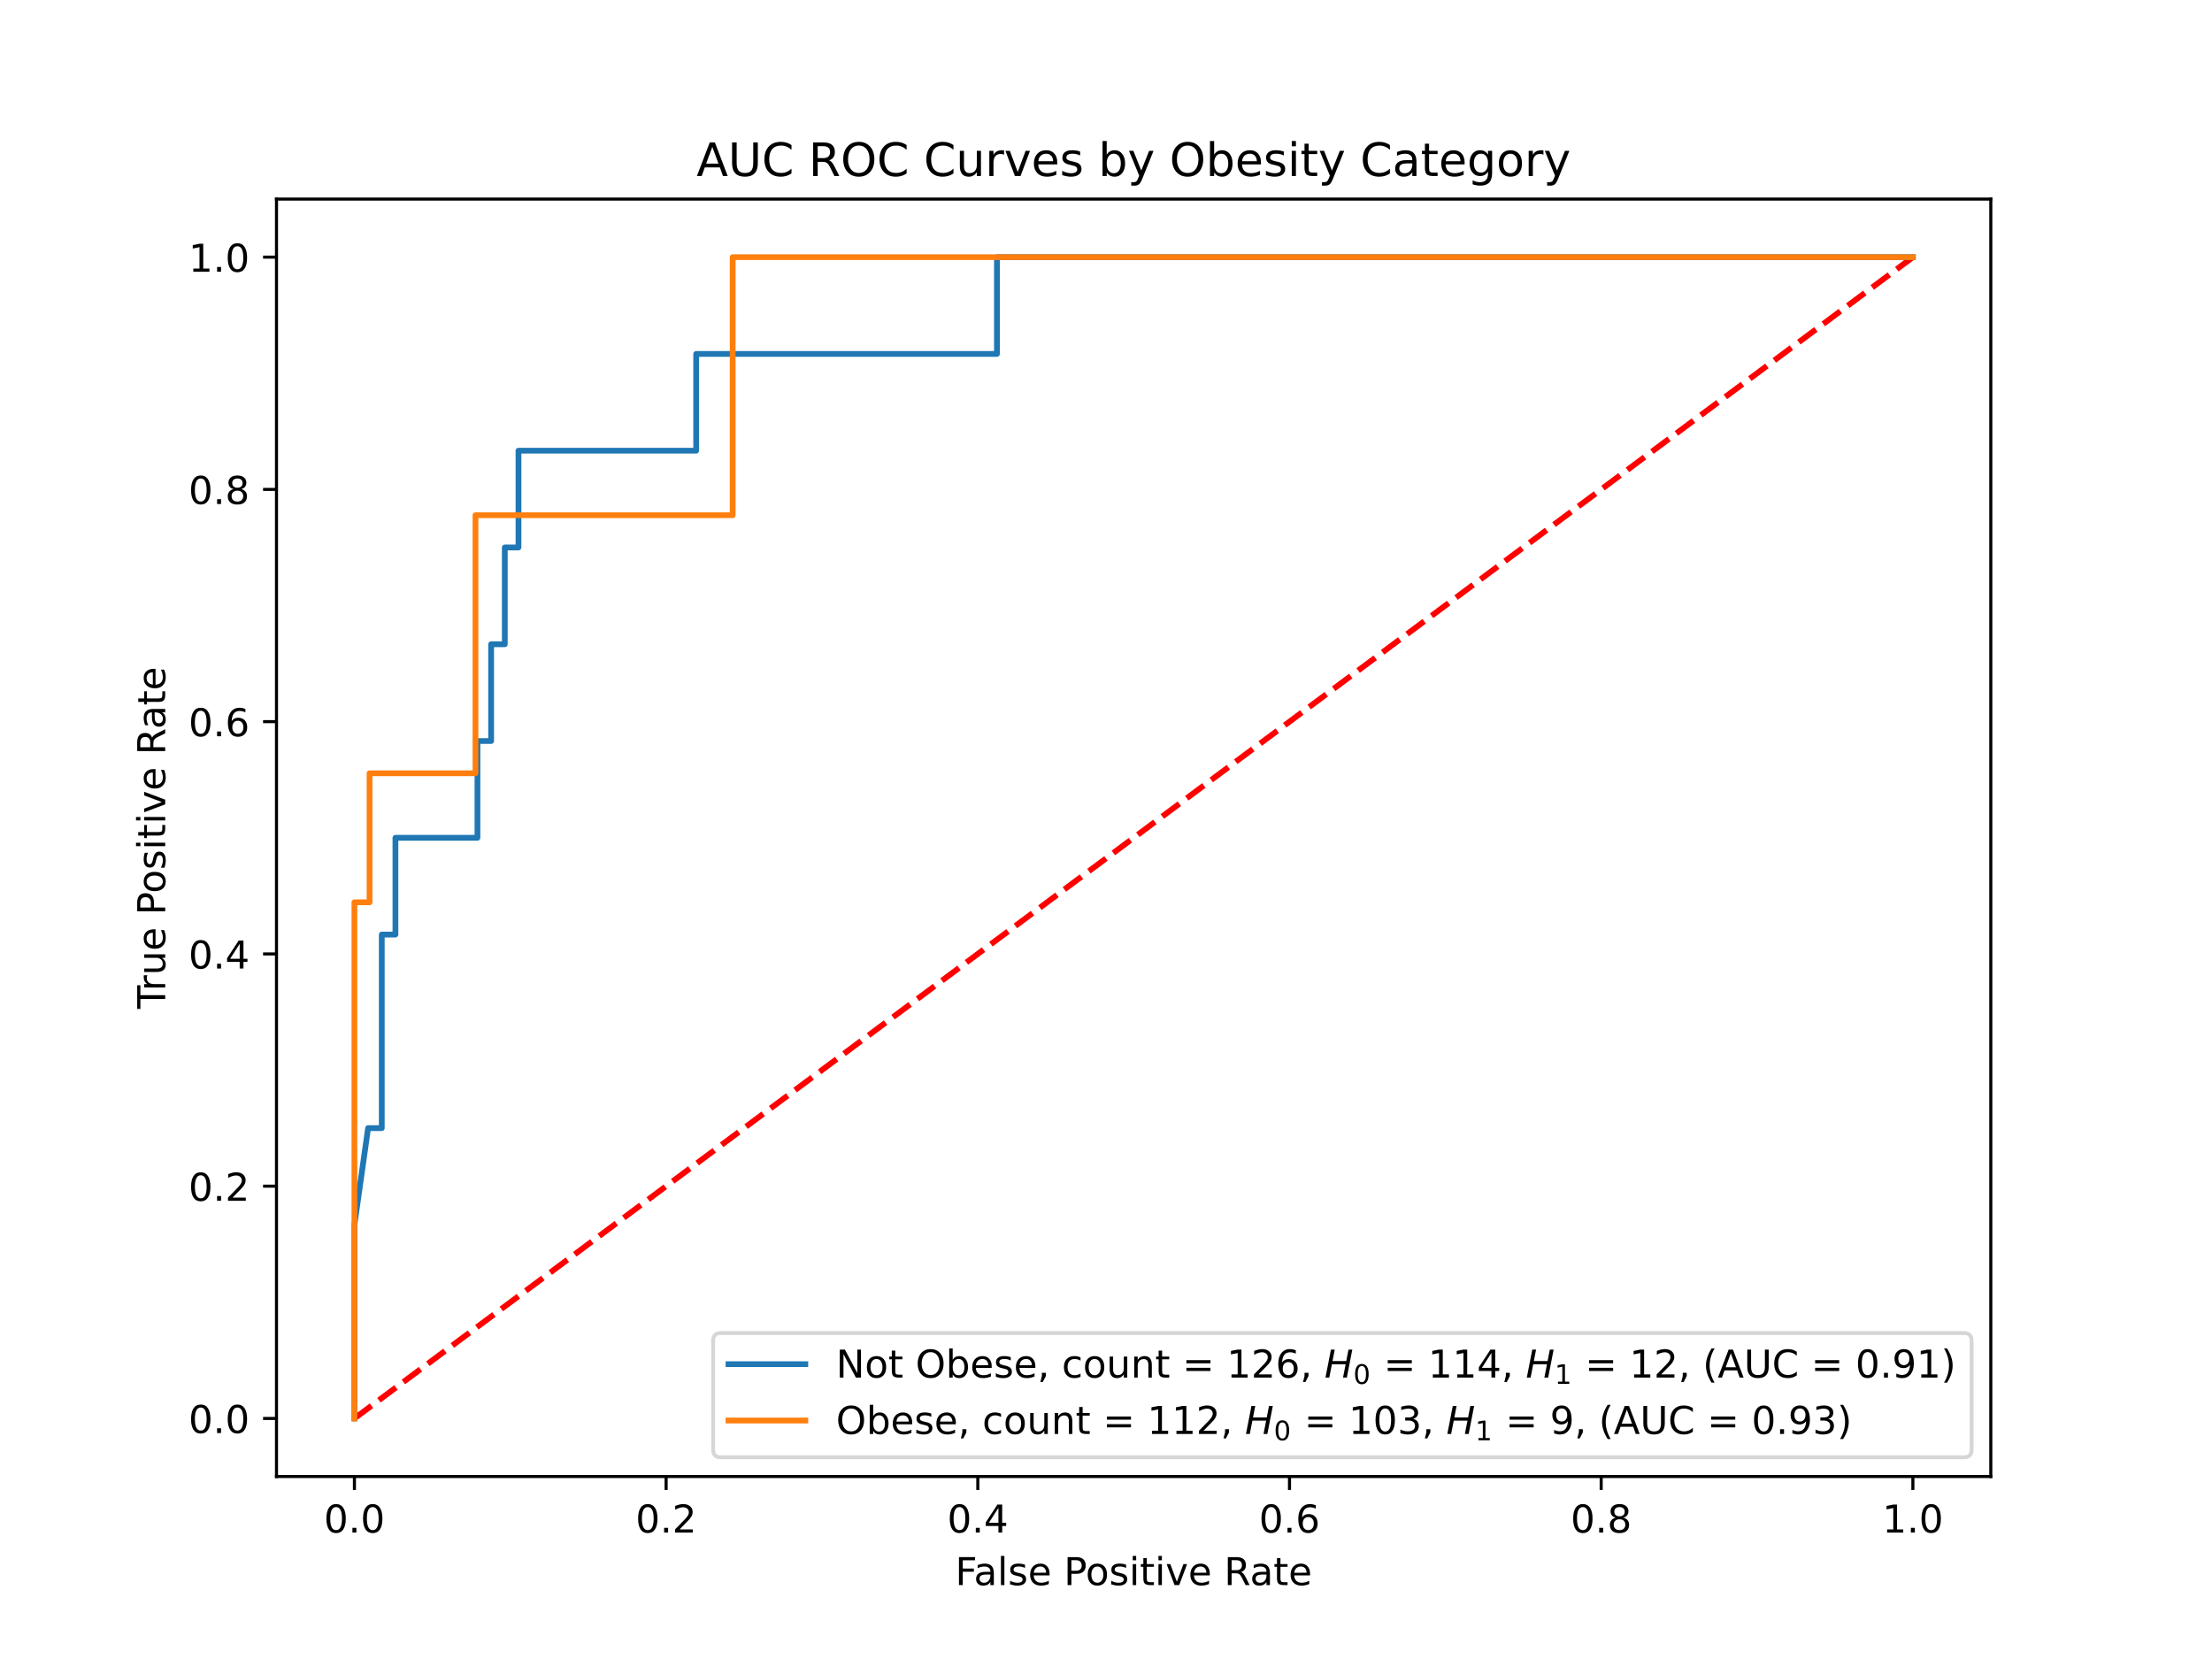
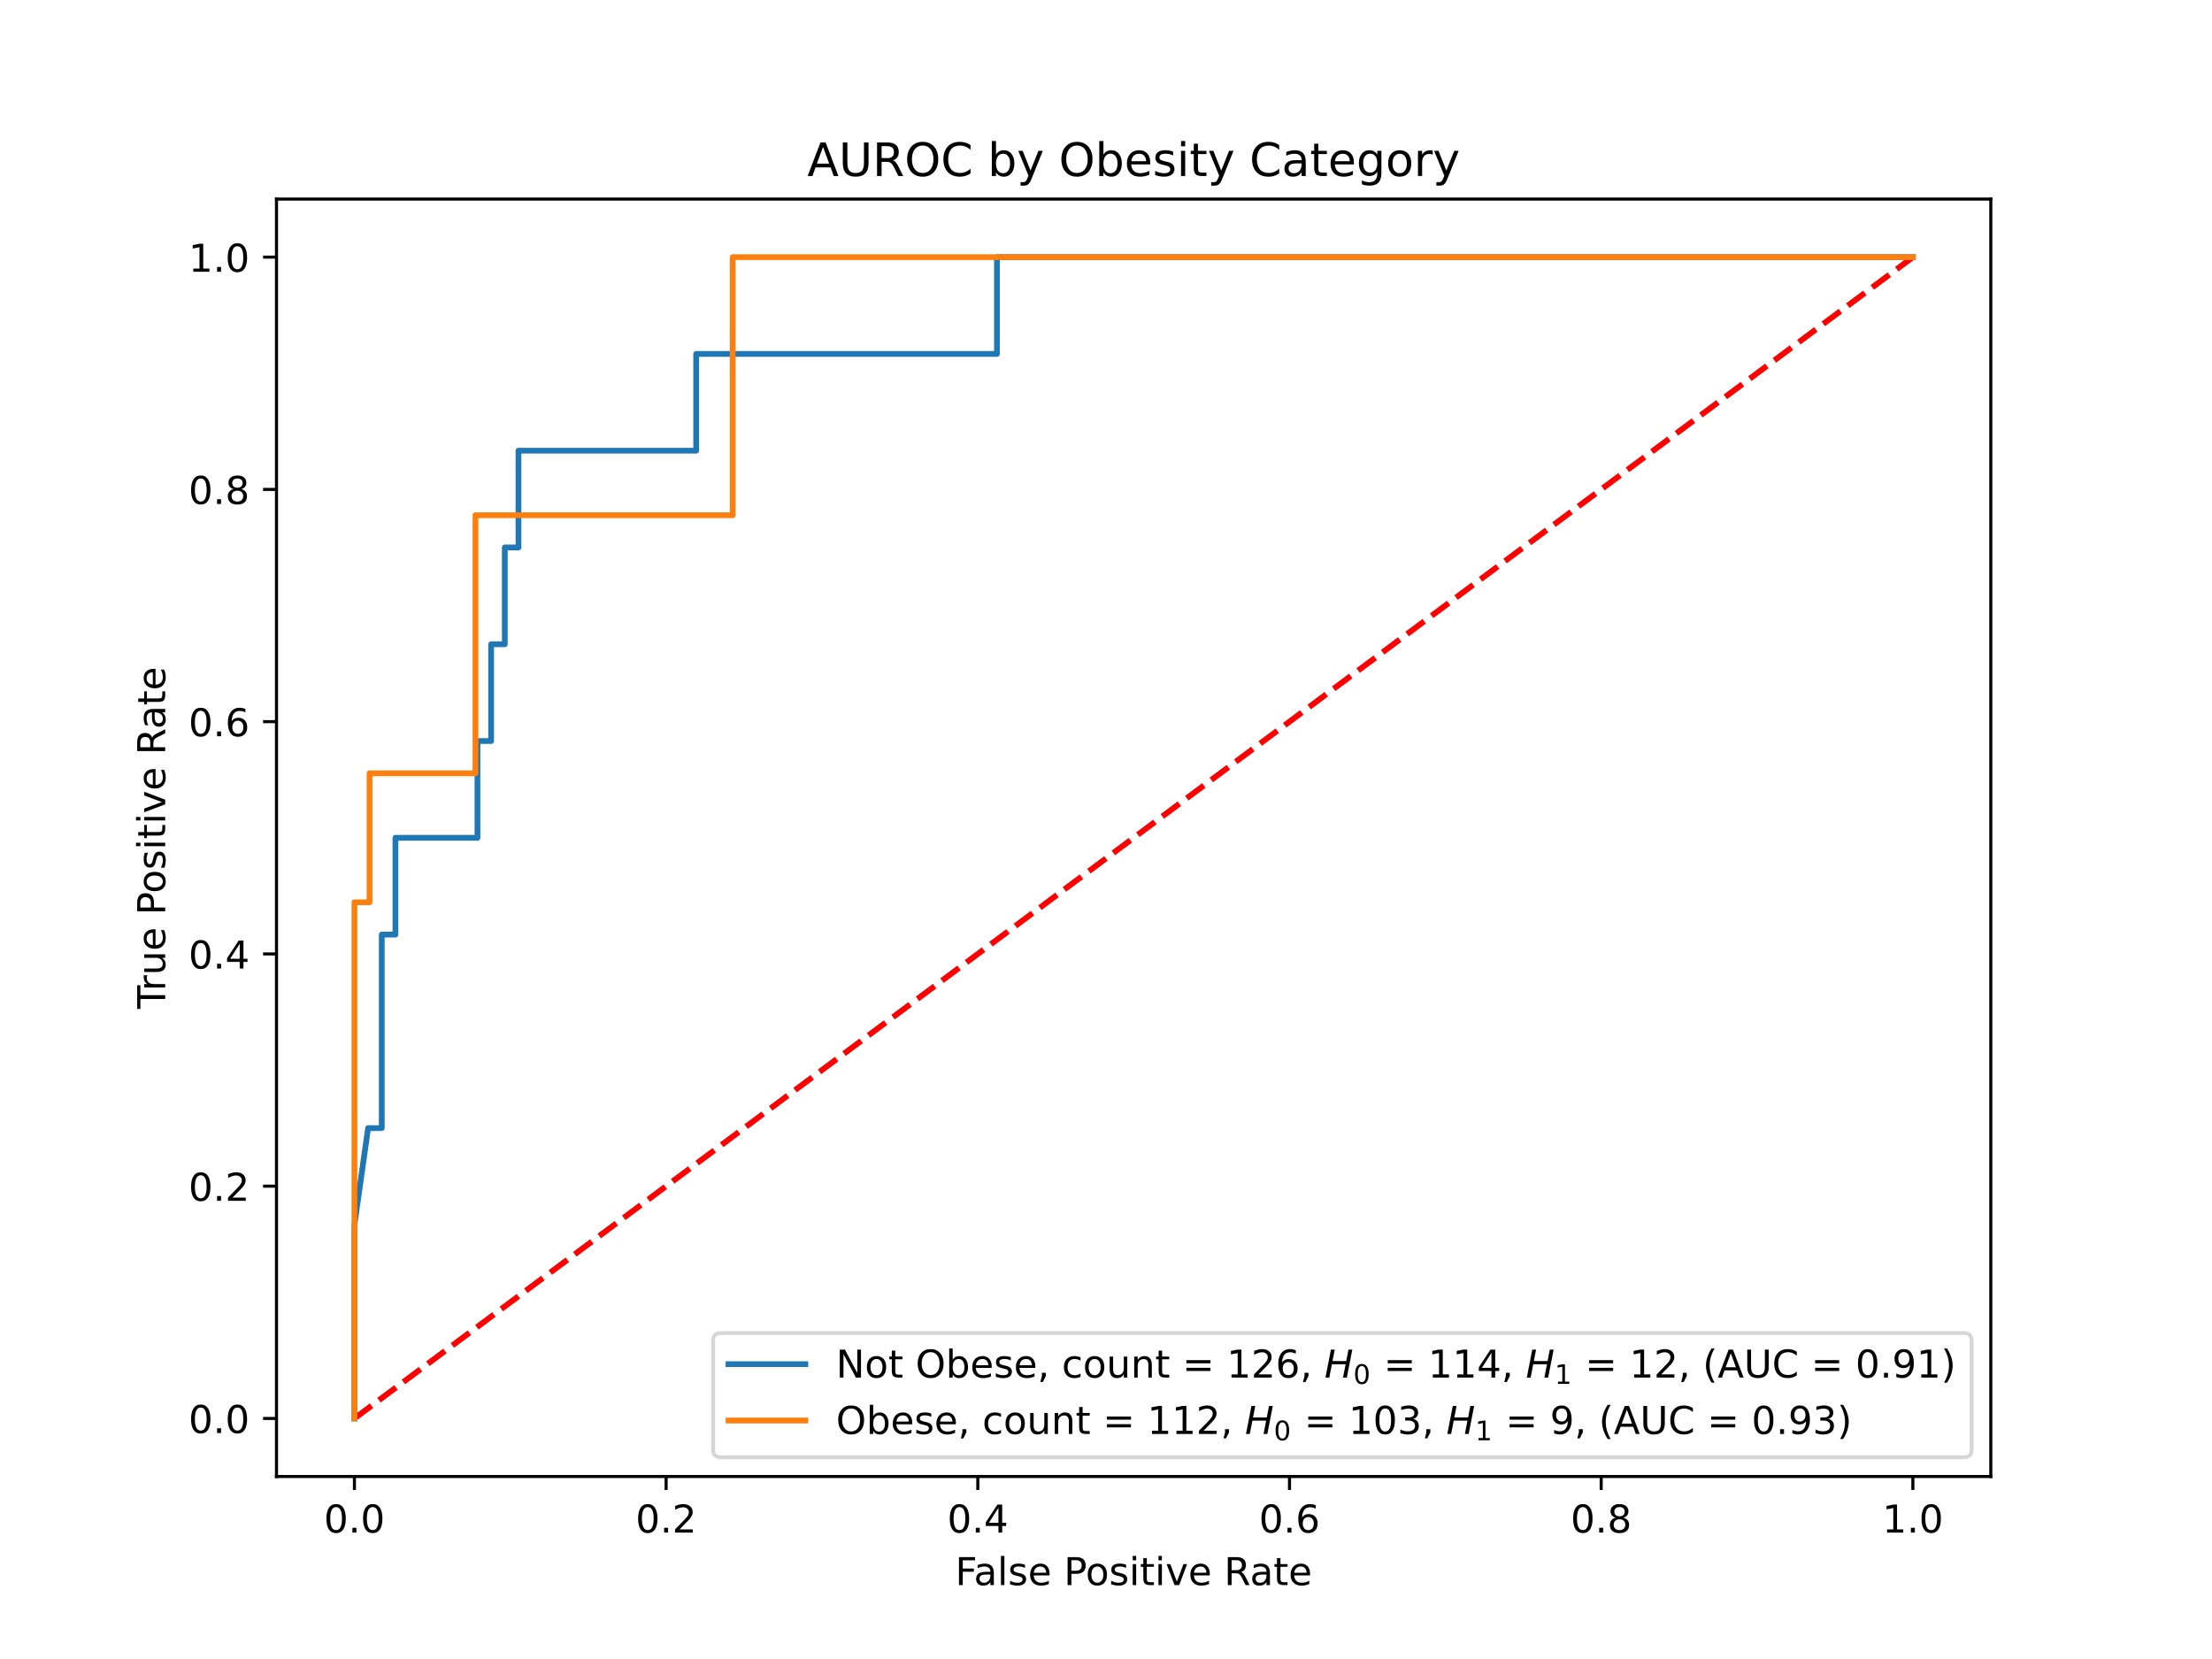
<svg xmlns="http://www.w3.org/2000/svg" xmlns:xlink="http://www.w3.org/1999/xlink" width="576pt" height="432pt" viewBox="0 0 576 432" version="1.1">
  <defs>
    <style type="text/css">*{stroke-linejoin: round; stroke-linecap: butt}</style>
  </defs>
  <g id="figure_1">
    <g id="patch_1">
      <path d="M 0 432  L 576 432  L 576 0  L 0 0  z " style="fill: #ffffff" />
    </g>
    <g id="axes_1">
      <g id="patch_2">
        <path d="M 72 384.48  L 518.4 384.48  L 518.4 51.84  L 72 51.84  z " style="fill: #ffffff" />
      </g>
      <g id="matplotlib.axis_1">
        <g id="xtick_1">
          <g id="line2d_1">
            <defs>
-               <path id="ma2106ff039" d="M 0 0  L 0 3.5  " style="stroke: #000000; stroke-width: 0.8" />
-             </defs>
-             <g>
-               <use xlink:href="#ma2106ff039" x="92.291" y="384.48" style="stroke: #000000; stroke-width: 0.8" />
+               <path id="md3bd9b85ed" d="M 0 0  L 0 3.5  " style="stroke: #000000; stroke-width: 0.8" />
+             </defs>
+             <g>
+               <use xlink:href="#md3bd9b85ed" x="92.291" y="384.48" style="stroke: #000000; stroke-width: 0.8" />
            </g>
          </g>
          <g id="text_1">
            <g transform="translate(84.33935 399.0784) scale(0.1 -0.1)">
              <defs>
                <path id="DejaVuSans-30" d="M 2034 4250  Q 1547 4250 1301 3770  Q 1056 3291 1056 2328  Q 1056 1369 1301 889  Q 1547 409 2034 409  Q 2525 409 2770 889  Q 3016 1369 3016 2328  Q 3016 3291 2770 3770  Q 2525 4250 2034 4250  z M 2034 4750  Q 2819 4750 3233 4129  Q 3647 3509 3647 2328  Q 3647 1150 3233 529  Q 2819 -91 2034 -91  Q 1250 -91 836 529  Q 422 1150 422 2328  Q 422 3509 836 4129  Q 1250 4750 2034 4750  z " transform="scale(0.015625)" />
                <path id="DejaVuSans-2e" d="M 684 794  L 1344 794  L 1344 0  L 684 0  L 684 794  z " transform="scale(0.015625)" />
              </defs>
              <use xlink:href="#DejaVuSans-30" />
              <use xlink:href="#DejaVuSans-2e" x="63.623" />
              <use xlink:href="#DejaVuSans-30" x="95.41" />
            </g>
          </g>
        </g>
        <g id="xtick_2">
          <g id="line2d_2">
            <g>
-               <use xlink:href="#ma2106ff039" x="173.455" y="384.48" style="stroke: #000000; stroke-width: 0.8" />
+               <use xlink:href="#md3bd9b85ed" x="173.455" y="384.48" style="stroke: #000000; stroke-width: 0.8" />
            </g>
          </g>
          <g id="text_2">
            <g transform="translate(165.503 399.0784) scale(0.1 -0.1)">
              <defs>
                <path id="DejaVuSans-32" d="M 1228 531  L 3431 531  L 3431 0  L 469 0  L 469 531  Q 828 903 1448 1529  Q 2069 2156 2228 2338  Q 2531 2678 2651 2914  Q 2772 3150 2772 3378  Q 2772 3750 2511 3984  Q 2250 4219 1831 4219  Q 1534 4219 1204 4116  Q 875 4013 500 3803  L 500 4441  Q 881 4594 1212 4672  Q 1544 4750 1819 4750  Q 2544 4750 2975 4387  Q 3406 4025 3406 3419  Q 3406 3131 3298 2873  Q 3191 2616 2906 2266  Q 2828 2175 2409 1742  Q 1991 1309 1228 531  z " transform="scale(0.015625)" />
              </defs>
              <use xlink:href="#DejaVuSans-30" />
              <use xlink:href="#DejaVuSans-2e" x="63.623" />
              <use xlink:href="#DejaVuSans-32" x="95.41" />
            </g>
          </g>
        </g>
        <g id="xtick_3">
          <g id="line2d_3">
            <g>
-               <use xlink:href="#ma2106ff039" x="254.618" y="384.48" style="stroke: #000000; stroke-width: 0.8" />
+               <use xlink:href="#md3bd9b85ed" x="254.618" y="384.48" style="stroke: #000000; stroke-width: 0.8" />
            </g>
          </g>
          <g id="text_3">
            <g transform="translate(246.6666 399.0784) scale(0.1 -0.1)">
              <defs>
                <path id="DejaVuSans-34" d="M 2419 4116  L 825 1625  L 2419 1625  L 2419 4116  z M 2253 4666  L 3047 4666  L 3047 1625  L 3713 1625  L 3713 1100  L 3047 1100  L 3047 0  L 2419 0  L 2419 1100  L 313 1100  L 313 1709  L 2253 4666  z " transform="scale(0.015625)" />
              </defs>
              <use xlink:href="#DejaVuSans-30" />
              <use xlink:href="#DejaVuSans-2e" x="63.623" />
              <use xlink:href="#DejaVuSans-34" x="95.41" />
            </g>
          </g>
        </g>
        <g id="xtick_4">
          <g id="line2d_4">
            <g>
-               <use xlink:href="#ma2106ff039" x="335.782" y="384.48" style="stroke: #000000; stroke-width: 0.8" />
+               <use xlink:href="#md3bd9b85ed" x="335.782" y="384.48" style="stroke: #000000; stroke-width: 0.8" />
            </g>
          </g>
          <g id="text_4">
            <g transform="translate(327.8303 399.0784) scale(0.1 -0.1)">
              <defs>
                <path id="DejaVuSans-36" d="M 2113 2584  Q 1688 2584 1439 2293  Q 1191 2003 1191 1497  Q 1191 994 1439 701  Q 1688 409 2113 409  Q 2538 409 2786 701  Q 3034 994 3034 1497  Q 3034 2003 2786 2293  Q 2538 2584 2113 2584  z M 3366 4563  L 3366 3988  Q 3128 4100 2886 4159  Q 2644 4219 2406 4219  Q 1781 4219 1451 3797  Q 1122 3375 1075 2522  Q 1259 2794 1537 2939  Q 1816 3084 2150 3084  Q 2853 3084 3261 2657  Q 3669 2231 3669 1497  Q 3669 778 3244 343  Q 2819 -91 2113 -91  Q 1303 -91 875 529  Q 447 1150 447 2328  Q 447 3434 972 4092  Q 1497 4750 2381 4750  Q 2619 4750 2861 4703  Q 3103 4656 3366 4563  z " transform="scale(0.015625)" />
              </defs>
              <use xlink:href="#DejaVuSans-30" />
              <use xlink:href="#DejaVuSans-2e" x="63.623" />
              <use xlink:href="#DejaVuSans-36" x="95.41" />
            </g>
          </g>
        </g>
        <g id="xtick_5">
          <g id="line2d_5">
            <g>
-               <use xlink:href="#ma2106ff039" x="416.945" y="384.48" style="stroke: #000000; stroke-width: 0.8" />
+               <use xlink:href="#md3bd9b85ed" x="416.945" y="384.48" style="stroke: #000000; stroke-width: 0.8" />
            </g>
          </g>
          <g id="text_5">
            <g transform="translate(408.9939 399.0784) scale(0.1 -0.1)">
              <defs>
                <path id="DejaVuSans-38" d="M 2034 2216  Q 1584 2216 1326 1975  Q 1069 1734 1069 1313  Q 1069 891 1326 650  Q 1584 409 2034 409  Q 2484 409 2743 651  Q 3003 894 3003 1313  Q 3003 1734 2745 1975  Q 2488 2216 2034 2216  z M 1403 2484  Q 997 2584 770 2862  Q 544 3141 544 3541  Q 544 4100 942 4425  Q 1341 4750 2034 4750  Q 2731 4750 3128 4425  Q 3525 4100 3525 3541  Q 3525 3141 3298 2862  Q 3072 2584 2669 2484  Q 3125 2378 3379 2068  Q 3634 1759 3634 1313  Q 3634 634 3220 271  Q 2806 -91 2034 -91  Q 1263 -91 848 271  Q 434 634 434 1313  Q 434 1759 690 2068  Q 947 2378 1403 2484  z M 1172 3481  Q 1172 3119 1398 2916  Q 1625 2713 2034 2713  Q 2441 2713 2670 2916  Q 2900 3119 2900 3481  Q 2900 3844 2670 4047  Q 2441 4250 2034 4250  Q 1625 4250 1398 4047  Q 1172 3844 1172 3481  z " transform="scale(0.015625)" />
              </defs>
              <use xlink:href="#DejaVuSans-30" />
              <use xlink:href="#DejaVuSans-2e" x="63.623" />
              <use xlink:href="#DejaVuSans-38" x="95.41" />
            </g>
          </g>
        </g>
        <g id="xtick_6">
          <g id="line2d_6">
            <g>
-               <use xlink:href="#ma2106ff039" x="498.109" y="384.48" style="stroke: #000000; stroke-width: 0.8" />
+               <use xlink:href="#md3bd9b85ed" x="498.109" y="384.48" style="stroke: #000000; stroke-width: 0.8" />
            </g>
          </g>
          <g id="text_6">
            <g transform="translate(490.1575 399.0784) scale(0.1 -0.1)">
              <defs>
                <path id="DejaVuSans-31" d="M 794 531  L 1825 531  L 1825 4091  L 703 3866  L 703 4441  L 1819 4666  L 2450 4666  L 2450 531  L 3481 531  L 3481 0  L 794 0  L 794 531  z " transform="scale(0.015625)" />
              </defs>
              <use xlink:href="#DejaVuSans-31" />
              <use xlink:href="#DejaVuSans-2e" x="63.623" />
              <use xlink:href="#DejaVuSans-30" x="95.41" />
            </g>
          </g>
        </g>
        <g id="text_7">
          <g transform="translate(248.7336 412.7566) scale(0.1 -0.1)">
            <defs>
              <path id="DejaVuSans-46" d="M 628 4666  L 3309 4666  L 3309 4134  L 1259 4134  L 1259 2759  L 3109 2759  L 3109 2228  L 1259 2228  L 1259 0  L 628 0  L 628 4666  z " transform="scale(0.015625)" />
              <path id="DejaVuSans-61" d="M 2194 1759  Q 1497 1759 1228 1600  Q 959 1441 959 1056  Q 959 750 1161 570  Q 1363 391 1709 391  Q 2188 391 2477 730  Q 2766 1069 2766 1631  L 2766 1759  L 2194 1759  z M 3341 1997  L 3341 0  L 2766 0  L 2766 531  Q 2569 213 2275 61  Q 1981 -91 1556 -91  Q 1019 -91 701 211  Q 384 513 384 1019  Q 384 1609 779 1909  Q 1175 2209 1959 2209  L 2766 2209  L 2766 2266  Q 2766 2663 2505 2880  Q 2244 3097 1772 3097  Q 1472 3097 1187 3025  Q 903 2953 641 2809  L 641 3341  Q 956 3463 1253 3523  Q 1550 3584 1831 3584  Q 2591 3584 2966 3190  Q 3341 2797 3341 1997  z " transform="scale(0.015625)" />
              <path id="DejaVuSans-6c" d="M 603 4863  L 1178 4863  L 1178 0  L 603 0  L 603 4863  z " transform="scale(0.015625)" />
              <path id="DejaVuSans-73" d="M 2834 3397  L 2834 2853  Q 2591 2978 2328 3040  Q 2066 3103 1784 3103  Q 1356 3103 1142 2972  Q 928 2841 928 2578  Q 928 2378 1081 2264  Q 1234 2150 1697 2047  L 1894 2003  Q 2506 1872 2764 1633  Q 3022 1394 3022 966  Q 3022 478 2636 193  Q 2250 -91 1575 -91  Q 1294 -91 989 -36  Q 684 19 347 128  L 347 722  Q 666 556 975 473  Q 1284 391 1588 391  Q 1994 391 2212 530  Q 2431 669 2431 922  Q 2431 1156 2273 1281  Q 2116 1406 1581 1522  L 1381 1569  Q 847 1681 609 1914  Q 372 2147 372 2553  Q 372 3047 722 3315  Q 1072 3584 1716 3584  Q 2034 3584 2315 3537  Q 2597 3491 2834 3397  z " transform="scale(0.015625)" />
              <path id="DejaVuSans-65" d="M 3597 1894  L 3597 1613  L 953 1613  Q 991 1019 1311 708  Q 1631 397 2203 397  Q 2534 397 2845 478  Q 3156 559 3463 722  L 3463 178  Q 3153 47 2828 -22  Q 2503 -91 2169 -91  Q 1331 -91 842 396  Q 353 884 353 1716  Q 353 2575 817 3079  Q 1281 3584 2069 3584  Q 2775 3584 3186 3129  Q 3597 2675 3597 1894  z M 3022 2063  Q 3016 2534 2758 2815  Q 2500 3097 2075 3097  Q 1594 3097 1305 2825  Q 1016 2553 972 2059  L 3022 2063  z " transform="scale(0.015625)" />
              <path id="DejaVuSans-20" transform="scale(0.015625)" />
              <path id="DejaVuSans-50" d="M 1259 4147  L 1259 2394  L 2053 2394  Q 2494 2394 2734 2622  Q 2975 2850 2975 3272  Q 2975 3691 2734 3919  Q 2494 4147 2053 4147  L 1259 4147  z M 628 4666  L 2053 4666  Q 2838 4666 3239 4311  Q 3641 3956 3641 3272  Q 3641 2581 3239 2228  Q 2838 1875 2053 1875  L 1259 1875  L 1259 0  L 628 0  L 628 4666  z " transform="scale(0.015625)" />
              <path id="DejaVuSans-6f" d="M 1959 3097  Q 1497 3097 1228 2736  Q 959 2375 959 1747  Q 959 1119 1226 758  Q 1494 397 1959 397  Q 2419 397 2687 759  Q 2956 1122 2956 1747  Q 2956 2369 2687 2733  Q 2419 3097 1959 3097  z M 1959 3584  Q 2709 3584 3137 3096  Q 3566 2609 3566 1747  Q 3566 888 3137 398  Q 2709 -91 1959 -91  Q 1206 -91 779 398  Q 353 888 353 1747  Q 353 2609 779 3096  Q 1206 3584 1959 3584  z " transform="scale(0.015625)" />
              <path id="DejaVuSans-69" d="M 603 3500  L 1178 3500  L 1178 0  L 603 0  L 603 3500  z M 603 4863  L 1178 4863  L 1178 4134  L 603 4134  L 603 4863  z " transform="scale(0.015625)" />
              <path id="DejaVuSans-74" d="M 1172 4494  L 1172 3500  L 2356 3500  L 2356 3053  L 1172 3053  L 1172 1153  Q 1172 725 1289 603  Q 1406 481 1766 481  L 2356 481  L 2356 0  L 1766 0  Q 1100 0 847 248  Q 594 497 594 1153  L 594 3053  L 172 3053  L 172 3500  L 594 3500  L 594 4494  L 1172 4494  z " transform="scale(0.015625)" />
              <path id="DejaVuSans-76" d="M 191 3500  L 800 3500  L 1894 563  L 2988 3500  L 3597 3500  L 2284 0  L 1503 0  L 191 3500  z " transform="scale(0.015625)" />
              <path id="DejaVuSans-52" d="M 2841 2188  Q 3044 2119 3236 1894  Q 3428 1669 3622 1275  L 4263 0  L 3584 0  L 2988 1197  Q 2756 1666 2539 1819  Q 2322 1972 1947 1972  L 1259 1972  L 1259 0  L 628 0  L 628 4666  L 2053 4666  Q 2853 4666 3247 4331  Q 3641 3997 3641 3322  Q 3641 2881 3436 2590  Q 3231 2300 2841 2188  z M 1259 4147  L 1259 2491  L 2053 2491  Q 2509 2491 2742 2702  Q 2975 2913 2975 3322  Q 2975 3731 2742 3939  Q 2509 4147 2053 4147  L 1259 4147  z " transform="scale(0.015625)" />
            </defs>
            <use xlink:href="#DejaVuSans-46" />
            <use xlink:href="#DejaVuSans-61" x="48.395" />
            <use xlink:href="#DejaVuSans-6c" x="109.674" />
            <use xlink:href="#DejaVuSans-73" x="137.457" />
            <use xlink:href="#DejaVuSans-65" x="189.557" />
            <use xlink:href="#DejaVuSans-20" x="251.08" />
            <use xlink:href="#DejaVuSans-50" x="282.867" />
            <use xlink:href="#DejaVuSans-6f" x="339.545" />
            <use xlink:href="#DejaVuSans-73" x="400.727" />
            <use xlink:href="#DejaVuSans-69" x="452.826" />
            <use xlink:href="#DejaVuSans-74" x="480.609" />
            <use xlink:href="#DejaVuSans-69" x="519.818" />
            <use xlink:href="#DejaVuSans-76" x="547.602" />
            <use xlink:href="#DejaVuSans-65" x="606.781" />
            <use xlink:href="#DejaVuSans-20" x="668.305" />
            <use xlink:href="#DejaVuSans-52" x="700.092" />
            <use xlink:href="#DejaVuSans-61" x="767.324" />
            <use xlink:href="#DejaVuSans-74" x="828.604" />
            <use xlink:href="#DejaVuSans-65" x="867.812" />
          </g>
        </g>
      </g>
      <g id="matplotlib.axis_2">
        <g id="ytick_1">
          <g id="line2d_7">
            <defs>
-               <path id="m3d37cae14a" d="M 0 0  L -3.5 0  " style="stroke: #000000; stroke-width: 0.8" />
-             </defs>
-             <g>
-               <use xlink:href="#m3d37cae14a" x="72" y="369.36" style="stroke: #000000; stroke-width: 0.8" />
+               <path id="m3bb2ef3a71" d="M 0 0  L -3.5 0  " style="stroke: #000000; stroke-width: 0.8" />
+             </defs>
+             <g>
+               <use xlink:href="#m3bb2ef3a71" x="72" y="369.36" style="stroke: #000000; stroke-width: 0.8" />
            </g>
          </g>
          <g id="text_8">
            <g transform="translate(49.09687 373.1592) scale(0.1 -0.1)">
              <use xlink:href="#DejaVuSans-30" />
              <use xlink:href="#DejaVuSans-2e" x="63.623" />
              <use xlink:href="#DejaVuSans-30" x="95.41" />
            </g>
          </g>
        </g>
        <g id="ytick_2">
          <g id="line2d_8">
            <g>
-               <use xlink:href="#m3d37cae14a" x="72" y="308.88" style="stroke: #000000; stroke-width: 0.8" />
+               <use xlink:href="#m3bb2ef3a71" x="72" y="308.88" style="stroke: #000000; stroke-width: 0.8" />
            </g>
          </g>
          <g id="text_9">
            <g transform="translate(49.09687 312.6792) scale(0.1 -0.1)">
              <use xlink:href="#DejaVuSans-30" />
              <use xlink:href="#DejaVuSans-2e" x="63.623" />
              <use xlink:href="#DejaVuSans-32" x="95.41" />
            </g>
          </g>
        </g>
        <g id="ytick_3">
          <g id="line2d_9">
            <g>
-               <use xlink:href="#m3d37cae14a" x="72" y="248.4" style="stroke: #000000; stroke-width: 0.8" />
+               <use xlink:href="#m3bb2ef3a71" x="72" y="248.4" style="stroke: #000000; stroke-width: 0.8" />
            </g>
          </g>
          <g id="text_10">
            <g transform="translate(49.09687 252.1992) scale(0.1 -0.1)">
              <use xlink:href="#DejaVuSans-30" />
              <use xlink:href="#DejaVuSans-2e" x="63.623" />
              <use xlink:href="#DejaVuSans-34" x="95.41" />
            </g>
          </g>
        </g>
        <g id="ytick_4">
          <g id="line2d_10">
            <g>
-               <use xlink:href="#m3d37cae14a" x="72" y="187.92" style="stroke: #000000; stroke-width: 0.8" />
+               <use xlink:href="#m3bb2ef3a71" x="72" y="187.92" style="stroke: #000000; stroke-width: 0.8" />
            </g>
          </g>
          <g id="text_11">
            <g transform="translate(49.09687 191.7192) scale(0.1 -0.1)">
              <use xlink:href="#DejaVuSans-30" />
              <use xlink:href="#DejaVuSans-2e" x="63.623" />
              <use xlink:href="#DejaVuSans-36" x="95.41" />
            </g>
          </g>
        </g>
        <g id="ytick_5">
          <g id="line2d_11">
            <g>
-               <use xlink:href="#m3d37cae14a" x="72" y="127.44" style="stroke: #000000; stroke-width: 0.8" />
+               <use xlink:href="#m3bb2ef3a71" x="72" y="127.44" style="stroke: #000000; stroke-width: 0.8" />
            </g>
          </g>
          <g id="text_12">
            <g transform="translate(49.09687 131.2392) scale(0.1 -0.1)">
              <use xlink:href="#DejaVuSans-30" />
              <use xlink:href="#DejaVuSans-2e" x="63.623" />
              <use xlink:href="#DejaVuSans-38" x="95.41" />
            </g>
          </g>
        </g>
        <g id="ytick_6">
          <g id="line2d_12">
            <g>
-               <use xlink:href="#m3d37cae14a" x="72" y="66.96" style="stroke: #000000; stroke-width: 0.8" />
+               <use xlink:href="#m3bb2ef3a71" x="72" y="66.96" style="stroke: #000000; stroke-width: 0.8" />
            </g>
          </g>
          <g id="text_13">
            <g transform="translate(49.09687 70.75922) scale(0.1 -0.1)">
              <use xlink:href="#DejaVuSans-31" />
              <use xlink:href="#DejaVuSans-2e" x="63.623" />
              <use xlink:href="#DejaVuSans-30" x="95.41" />
            </g>
          </g>
        </g>
        <g id="text_14">
          <g transform="translate(43.01719 262.6897) rotate(-90) scale(0.1 -0.1)">
            <defs>
              <path id="DejaVuSans-54" d="M -19 4666  L 3928 4666  L 3928 4134  L 2272 4134  L 2272 0  L 1638 0  L 1638 4134  L -19 4134  L -19 4666  z " transform="scale(0.015625)" />
              <path id="DejaVuSans-72" d="M 2631 2963  Q 2534 3019 2420 3045  Q 2306 3072 2169 3072  Q 1681 3072 1420 2755  Q 1159 2438 1159 1844  L 1159 0  L 581 0  L 581 3500  L 1159 3500  L 1159 2956  Q 1341 3275 1631 3429  Q 1922 3584 2338 3584  Q 2397 3584 2469 3576  Q 2541 3569 2628 3553  L 2631 2963  z " transform="scale(0.015625)" />
              <path id="DejaVuSans-75" d="M 544 1381  L 544 3500  L 1119 3500  L 1119 1403  Q 1119 906 1312 657  Q 1506 409 1894 409  Q 2359 409 2629 706  Q 2900 1003 2900 1516  L 2900 3500  L 3475 3500  L 3475 0  L 2900 0  L 2900 538  Q 2691 219 2414 64  Q 2138 -91 1772 -91  Q 1169 -91 856 284  Q 544 659 544 1381  z M 1991 3584  L 1991 3584  z " transform="scale(0.015625)" />
            </defs>
            <use xlink:href="#DejaVuSans-54" />
            <use xlink:href="#DejaVuSans-72" x="46.334" />
            <use xlink:href="#DejaVuSans-75" x="87.447" />
            <use xlink:href="#DejaVuSans-65" x="150.826" />
            <use xlink:href="#DejaVuSans-20" x="212.35" />
            <use xlink:href="#DejaVuSans-50" x="244.137" />
            <use xlink:href="#DejaVuSans-6f" x="300.814" />
            <use xlink:href="#DejaVuSans-73" x="361.996" />
            <use xlink:href="#DejaVuSans-69" x="414.096" />
            <use xlink:href="#DejaVuSans-74" x="441.879" />
            <use xlink:href="#DejaVuSans-69" x="481.088" />
            <use xlink:href="#DejaVuSans-76" x="508.871" />
            <use xlink:href="#DejaVuSans-65" x="568.051" />
            <use xlink:href="#DejaVuSans-20" x="629.574" />
            <use xlink:href="#DejaVuSans-52" x="661.361" />
            <use xlink:href="#DejaVuSans-61" x="728.594" />
            <use xlink:href="#DejaVuSans-74" x="789.873" />
            <use xlink:href="#DejaVuSans-65" x="829.082" />
          </g>
        </g>
      </g>
      <g id="line2d_13">
-         <path d="M 92.291 369.36  L 498.109 66.96  " clip-path="url(#pa5ca212eb3)" style="fill: none; stroke-dasharray: 5.55,2.4; stroke-dashoffset: 0; stroke: #ff0000; stroke-width: 1.5" />
+         <path d="M 92.291 369.36  L 498.109 66.96  " clip-path="url(#p4eb3459ee7)" style="fill: none; stroke-dasharray: 5.55,2.4; stroke-dashoffset: 0; stroke: #ff0000; stroke-width: 1.5" />
      </g>
      <g id="line2d_14">
-         <path d="M 92.291 369.36  L 92.291 344.16  L 92.291 318.96  L 95.851 293.76  L 99.411 293.76  L 99.411 243.36  L 102.97 243.36  L 102.97 218.16  L 124.329 218.16  L 124.329 192.96  L 127.889 192.96  L 127.889 167.76  L 131.449 167.76  L 131.449 142.56  L 135.009 142.56  L 135.009 117.36  L 181.286 117.36  L 181.286 92.16  L 191.966 92.16  L 199.085 92.16  L 231.123 92.16  L 238.243 92.16  L 248.922 92.16  L 256.042 92.16  L 259.602 92.16  L 259.602 66.96  L 280.961 66.96  L 288.08 66.96  L 295.2 66.96  L 298.76 66.96  L 312.999 66.96  L 323.678 66.96  L 498.109 66.96  " clip-path="url(#pa5ca212eb3)" style="fill: none; stroke: #1f77b4; stroke-width: 1.5; stroke-linecap: square" />
+         <path d="M 92.291 369.36  L 92.291 344.16  L 92.291 318.96  L 95.851 293.76  L 99.411 293.76  L 99.411 243.36  L 102.97 243.36  L 102.97 218.16  L 124.329 218.16  L 124.329 192.96  L 127.889 192.96  L 127.889 167.76  L 131.449 167.76  L 131.449 142.56  L 135.009 142.56  L 135.009 117.36  L 181.286 117.36  L 181.286 92.16  L 191.966 92.16  L 199.085 92.16  L 231.123 92.16  L 238.243 92.16  L 248.922 92.16  L 256.042 92.16  L 259.602 92.16  L 259.602 66.96  L 280.961 66.96  L 288.08 66.96  L 295.2 66.96  L 298.76 66.96  L 312.999 66.96  L 323.678 66.96  L 498.109 66.96  " clip-path="url(#p4eb3459ee7)" style="fill: none; stroke: #1f77b4; stroke-width: 1.5; stroke-linecap: square" />
      </g>
      <g id="line2d_15">
-         <path d="M 92.291 369.36  L 92.291 302.16  L 92.291 234.96  L 96.231 234.96  L 96.231 201.36  L 123.811 201.36  L 123.811 134.16  L 167.151 134.16  L 178.971 134.16  L 190.79 134.16  L 190.79 66.96  L 194.73 66.96  L 210.49 66.96  L 214.43 66.96  L 226.25 66.96  L 245.95 66.96  L 253.83 66.96  L 265.65 66.96  L 498.109 66.96  " clip-path="url(#pa5ca212eb3)" style="fill: none; stroke: #ff7f0e; stroke-width: 1.5; stroke-linecap: square" />
+         <path d="M 92.291 369.36  L 92.291 302.16  L 92.291 234.96  L 96.231 234.96  L 96.231 201.36  L 123.811 201.36  L 123.811 134.16  L 167.151 134.16  L 178.971 134.16  L 190.79 134.16  L 190.79 66.96  L 194.73 66.96  L 210.49 66.96  L 214.43 66.96  L 226.25 66.96  L 245.95 66.96  L 253.83 66.96  L 265.65 66.96  L 498.109 66.96  " clip-path="url(#p4eb3459ee7)" style="fill: none; stroke: #ff7f0e; stroke-width: 1.5; stroke-linecap: square" />
      </g>
      <g id="patch_3">
        <path d="M 72 384.48  L 72 51.84  " style="fill: none; stroke: #000000; stroke-width: 0.8; stroke-linejoin: miter; stroke-linecap: square" />
      </g>
      <g id="patch_4">
        <path d="M 518.4 384.48  L 518.4 51.84  " style="fill: none; stroke: #000000; stroke-width: 0.8; stroke-linejoin: miter; stroke-linecap: square" />
      </g>
      <g id="patch_5">
        <path d="M 72 384.48  L 518.4 384.48  " style="fill: none; stroke: #000000; stroke-width: 0.8; stroke-linejoin: miter; stroke-linecap: square" />
      </g>
      <g id="patch_6">
        <path d="M 72 51.84  L 518.4 51.84  " style="fill: none; stroke: #000000; stroke-width: 0.8; stroke-linejoin: miter; stroke-linecap: square" />
      </g>
      <g id="text_15">
-         <g transform="translate(181.3819 45.84) scale(0.12 -0.12)">
+         <g transform="translate(210.2128 45.84) scale(0.12 -0.12)">
          <defs>
            <path id="DejaVuSans-41" d="M 2188 4044  L 1331 1722  L 3047 1722  L 2188 4044  z M 1831 4666  L 2547 4666  L 4325 0  L 3669 0  L 3244 1197  L 1141 1197  L 716 0  L 50 0  L 1831 4666  z " transform="scale(0.015625)" />
            <path id="DejaVuSans-55" d="M 556 4666  L 1191 4666  L 1191 1831  Q 1191 1081 1462 751  Q 1734 422 2344 422  Q 2950 422 3222 751  Q 3494 1081 3494 1831  L 3494 4666  L 4128 4666  L 4128 1753  Q 4128 841 3676 375  Q 3225 -91 2344 -91  Q 1459 -91 1007 375  Q 556 841 556 1753  L 556 4666  z " transform="scale(0.015625)" />
+             <path id="DejaVuSans-4f" d="M 2522 4238  Q 1834 4238 1429 3725  Q 1025 3213 1025 2328  Q 1025 1447 1429 934  Q 1834 422 2522 422  Q 3209 422 3611 934  Q 4013 1447 4013 2328  Q 4013 3213 3611 3725  Q 3209 4238 2522 4238  z M 2522 4750  Q 3503 4750 4090 4092  Q 4678 3434 4678 2328  Q 4678 1225 4090 567  Q 3503 -91 2522 -91  Q 1538 -91 948 565  Q 359 1222 359 2328  Q 359 3434 948 4092  Q 1538 4750 2522 4750  z " transform="scale(0.015625)" />
            <path id="DejaVuSans-43" d="M 4122 4306  L 4122 3641  Q 3803 3938 3442 4084  Q 3081 4231 2675 4231  Q 1875 4231 1450 3742  Q 1025 3253 1025 2328  Q 1025 1406 1450 917  Q 1875 428 2675 428  Q 3081 428 3442 575  Q 3803 722 4122 1019  L 4122 359  Q 3791 134 3420 21  Q 3050 -91 2638 -91  Q 1578 -91 968 557  Q 359 1206 359 2328  Q 359 3453 968 4101  Q 1578 4750 2638 4750  Q 3056 4750 3426 4639  Q 3797 4528 4122 4306  z " transform="scale(0.015625)" />
-             <path id="DejaVuSans-4f" d="M 2522 4238  Q 1834 4238 1429 3725  Q 1025 3213 1025 2328  Q 1025 1447 1429 934  Q 1834 422 2522 422  Q 3209 422 3611 934  Q 4013 1447 4013 2328  Q 4013 3213 3611 3725  Q 3209 4238 2522 4238  z M 2522 4750  Q 3503 4750 4090 4092  Q 4678 3434 4678 2328  Q 4678 1225 4090 567  Q 3503 -91 2522 -91  Q 1538 -91 948 565  Q 359 1222 359 2328  Q 359 3434 948 4092  Q 1538 4750 2522 4750  z " transform="scale(0.015625)" />
            <path id="DejaVuSans-62" d="M 3116 1747  Q 3116 2381 2855 2742  Q 2594 3103 2138 3103  Q 1681 3103 1420 2742  Q 1159 2381 1159 1747  Q 1159 1113 1420 752  Q 1681 391 2138 391  Q 2594 391 2855 752  Q 3116 1113 3116 1747  z M 1159 2969  Q 1341 3281 1617 3432  Q 1894 3584 2278 3584  Q 2916 3584 3314 3078  Q 3713 2572 3713 1747  Q 3713 922 3314 415  Q 2916 -91 2278 -91  Q 1894 -91 1617 61  Q 1341 213 1159 525  L 1159 0  L 581 0  L 581 4863  L 1159 4863  L 1159 2969  z " transform="scale(0.015625)" />
            <path id="DejaVuSans-79" d="M 2059 -325  Q 1816 -950 1584 -1140  Q 1353 -1331 966 -1331  L 506 -1331  L 506 -850  L 844 -850  Q 1081 -850 1212 -737  Q 1344 -625 1503 -206  L 1606 56  L 191 3500  L 800 3500  L 1894 763  L 2988 3500  L 3597 3500  L 2059 -325  z " transform="scale(0.015625)" />
            <path id="DejaVuSans-67" d="M 2906 1791  Q 2906 2416 2648 2759  Q 2391 3103 1925 3103  Q 1463 3103 1205 2759  Q 947 2416 947 1791  Q 947 1169 1205 825  Q 1463 481 1925 481  Q 2391 481 2648 825  Q 2906 1169 2906 1791  z M 3481 434  Q 3481 -459 3084 -895  Q 2688 -1331 1869 -1331  Q 1566 -1331 1297 -1286  Q 1028 -1241 775 -1147  L 775 -588  Q 1028 -725 1275 -790  Q 1522 -856 1778 -856  Q 2344 -856 2625 -561  Q 2906 -266 2906 331  L 2906 616  Q 2728 306 2450 153  Q 2172 0 1784 0  Q 1141 0 747 490  Q 353 981 353 1791  Q 353 2603 747 3093  Q 1141 3584 1784 3584  Q 2172 3584 2450 3431  Q 2728 3278 2906 2969  L 2906 3500  L 3481 3500  L 3481 434  z " transform="scale(0.015625)" />
          </defs>
          <use xlink:href="#DejaVuSans-41" />
          <use xlink:href="#DejaVuSans-55" x="68.408" />
-           <use xlink:href="#DejaVuSans-43" x="141.602" />
-           <use xlink:href="#DejaVuSans-20" x="211.426" />
-           <use xlink:href="#DejaVuSans-52" x="243.213" />
-           <use xlink:href="#DejaVuSans-4f" x="312.695" />
-           <use xlink:href="#DejaVuSans-43" x="391.406" />
-           <use xlink:href="#DejaVuSans-20" x="461.23" />
-           <use xlink:href="#DejaVuSans-43" x="493.018" />
-           <use xlink:href="#DejaVuSans-75" x="562.842" />
-           <use xlink:href="#DejaVuSans-72" x="626.221" />
-           <use xlink:href="#DejaVuSans-76" x="667.334" />
-           <use xlink:href="#DejaVuSans-65" x="726.514" />
-           <use xlink:href="#DejaVuSans-73" x="788.037" />
-           <use xlink:href="#DejaVuSans-20" x="840.137" />
-           <use xlink:href="#DejaVuSans-62" x="871.924" />
-           <use xlink:href="#DejaVuSans-79" x="935.4" />
-           <use xlink:href="#DejaVuSans-20" x="994.58" />
-           <use xlink:href="#DejaVuSans-4f" x="1026.367" />
-           <use xlink:href="#DejaVuSans-62" x="1105.078" />
-           <use xlink:href="#DejaVuSans-65" x="1168.555" />
-           <use xlink:href="#DejaVuSans-73" x="1230.078" />
-           <use xlink:href="#DejaVuSans-69" x="1282.178" />
-           <use xlink:href="#DejaVuSans-74" x="1309.961" />
-           <use xlink:href="#DejaVuSans-79" x="1349.17" />
-           <use xlink:href="#DejaVuSans-20" x="1408.35" />
-           <use xlink:href="#DejaVuSans-43" x="1440.137" />
-           <use xlink:href="#DejaVuSans-61" x="1509.961" />
-           <use xlink:href="#DejaVuSans-74" x="1571.24" />
-           <use xlink:href="#DejaVuSans-65" x="1610.449" />
-           <use xlink:href="#DejaVuSans-67" x="1671.973" />
-           <use xlink:href="#DejaVuSans-6f" x="1735.449" />
-           <use xlink:href="#DejaVuSans-72" x="1796.631" />
-           <use xlink:href="#DejaVuSans-79" x="1837.744" />
+           <use xlink:href="#DejaVuSans-52" x="141.602" />
+           <use xlink:href="#DejaVuSans-4f" x="211.084" />
+           <use xlink:href="#DejaVuSans-43" x="289.795" />
+           <use xlink:href="#DejaVuSans-20" x="359.619" />
+           <use xlink:href="#DejaVuSans-62" x="391.406" />
+           <use xlink:href="#DejaVuSans-79" x="454.883" />
+           <use xlink:href="#DejaVuSans-20" x="514.062" />
+           <use xlink:href="#DejaVuSans-4f" x="545.85" />
+           <use xlink:href="#DejaVuSans-62" x="624.561" />
+           <use xlink:href="#DejaVuSans-65" x="688.037" />
+           <use xlink:href="#DejaVuSans-73" x="749.561" />
+           <use xlink:href="#DejaVuSans-69" x="801.66" />
+           <use xlink:href="#DejaVuSans-74" x="829.443" />
+           <use xlink:href="#DejaVuSans-79" x="868.652" />
+           <use xlink:href="#DejaVuSans-20" x="927.832" />
+           <use xlink:href="#DejaVuSans-43" x="959.619" />
+           <use xlink:href="#DejaVuSans-61" x="1029.443" />
+           <use xlink:href="#DejaVuSans-74" x="1090.723" />
+           <use xlink:href="#DejaVuSans-65" x="1129.932" />
+           <use xlink:href="#DejaVuSans-67" x="1191.455" />
+           <use xlink:href="#DejaVuSans-6f" x="1254.932" />
+           <use xlink:href="#DejaVuSans-72" x="1316.113" />
+           <use xlink:href="#DejaVuSans-79" x="1357.227" />
        </g>
      </g>
      <g id="legend_1">
        <g id="patch_7">
          <path d="M 187.7 379.48  L 511.4 379.48  Q 513.4 379.48 513.4 377.48  L 513.4 349.124  Q 513.4 347.124 511.4 347.124  L 187.7 347.124  Q 185.7 347.124 185.7 349.124  L 185.7 377.48  Q 185.7 379.48 187.7 379.48  z " style="fill: #ffffff; opacity: 0.8; stroke: #cccccc; stroke-linejoin: miter" />
        </g>
        <g id="line2d_16">
          <path d="M 189.7 355.222  L 199.7 355.222  L 209.7 355.222  " style="fill: none; stroke: #1f77b4; stroke-width: 1.5; stroke-linecap: square" />
        </g>
        <g id="text_16">
          <g transform="translate(217.7 358.7222) scale(0.1 -0.1)">
            <defs>
              <path id="DejaVuSans-4e" d="M 628 4666  L 1478 4666  L 3547 763  L 3547 4666  L 4159 4666  L 4159 0  L 3309 0  L 1241 3903  L 1241 0  L 628 0  L 628 4666  z " transform="scale(0.015625)" />
              <path id="DejaVuSans-2c" d="M 750 794  L 1409 794  L 1409 256  L 897 -744  L 494 -744  L 750 256  L 750 794  z " transform="scale(0.015625)" />
              <path id="DejaVuSans-63" d="M 3122 3366  L 3122 2828  Q 2878 2963 2633 3030  Q 2388 3097 2138 3097  Q 1578 3097 1268 2742  Q 959 2388 959 1747  Q 959 1106 1268 751  Q 1578 397 2138 397  Q 2388 397 2633 464  Q 2878 531 3122 666  L 3122 134  Q 2881 22 2623 -34  Q 2366 -91 2075 -91  Q 1284 -91 818 406  Q 353 903 353 1747  Q 353 2603 823 3093  Q 1294 3584 2113 3584  Q 2378 3584 2631 3529  Q 2884 3475 3122 3366  z " transform="scale(0.015625)" />
              <path id="DejaVuSans-6e" d="M 3513 2113  L 3513 0  L 2938 0  L 2938 2094  Q 2938 2591 2744 2837  Q 2550 3084 2163 3084  Q 1697 3084 1428 2787  Q 1159 2491 1159 1978  L 1159 0  L 581 0  L 581 3500  L 1159 3500  L 1159 2956  Q 1366 3272 1645 3428  Q 1925 3584 2291 3584  Q 2894 3584 3203 3211  Q 3513 2838 3513 2113  z " transform="scale(0.015625)" />
              <path id="DejaVuSans-3d" d="M 678 2906  L 4684 2906  L 4684 2381  L 678 2381  L 678 2906  z M 678 1631  L 4684 1631  L 4684 1100  L 678 1100  L 678 1631  z " transform="scale(0.015625)" />
              <path id="DejaVuSans-Oblique-48" d="M 1081 4666  L 1716 4666  L 1344 2753  L 3634 2753  L 4006 4666  L 4641 4666  L 3731 0  L 3097 0  L 3531 2222  L 1241 2222  L 806 0  L 172 0  L 1081 4666  z " transform="scale(0.015625)" />
              <path id="DejaVuSans-28" d="M 1984 4856  Q 1566 4138 1362 3434  Q 1159 2731 1159 2009  Q 1159 1288 1364 580  Q 1569 -128 1984 -844  L 1484 -844  Q 1016 -109 783 600  Q 550 1309 550 2009  Q 550 2706 781 3412  Q 1013 4119 1484 4856  L 1984 4856  z " transform="scale(0.015625)" />
              <path id="DejaVuSans-39" d="M 703 97  L 703 672  Q 941 559 1184 500  Q 1428 441 1663 441  Q 2288 441 2617 861  Q 2947 1281 2994 2138  Q 2813 1869 2534 1725  Q 2256 1581 1919 1581  Q 1219 1581 811 2004  Q 403 2428 403 3163  Q 403 3881 828 4315  Q 1253 4750 1959 4750  Q 2769 4750 3195 4129  Q 3622 3509 3622 2328  Q 3622 1225 3098 567  Q 2575 -91 1691 -91  Q 1453 -91 1209 -44  Q 966 3 703 97  z M 1959 2075  Q 2384 2075 2632 2365  Q 2881 2656 2881 3163  Q 2881 3666 2632 3958  Q 2384 4250 1959 4250  Q 1534 4250 1286 3958  Q 1038 3666 1038 3163  Q 1038 2656 1286 2365  Q 1534 2075 1959 2075  z " transform="scale(0.015625)" />
              <path id="DejaVuSans-29" d="M 513 4856  L 1013 4856  Q 1481 4119 1714 3412  Q 1947 2706 1947 2009  Q 1947 1309 1714 600  Q 1481 -109 1013 -844  L 513 -844  Q 928 -128 1133 580  Q 1338 1288 1338 2009  Q 1338 2731 1133 3434  Q 928 4138 513 4856  z " transform="scale(0.015625)" />
            </defs>
            <use xlink:href="#DejaVuSans-4e" transform="translate(0 0.015625)" />
            <use xlink:href="#DejaVuSans-6f" transform="translate(74.80469 0.015625)" />
            <use xlink:href="#DejaVuSans-74" transform="translate(135.9863 0.015625)" />
            <use xlink:href="#DejaVuSans-20" transform="translate(175.1953 0.015625)" />
            <use xlink:href="#DejaVuSans-4f" transform="translate(206.9824 0.015625)" />
            <use xlink:href="#DejaVuSans-62" transform="translate(285.6934 0.015625)" />
            <use xlink:href="#DejaVuSans-65" transform="translate(349.1699 0.015625)" />
            <use xlink:href="#DejaVuSans-73" transform="translate(410.6934 0.015625)" />
            <use xlink:href="#DejaVuSans-65" transform="translate(462.793 0.015625)" />
            <use xlink:href="#DejaVuSans-2c" transform="translate(524.3164 0.015625)" />
            <use xlink:href="#DejaVuSans-20" transform="translate(556.1035 0.015625)" />
            <use xlink:href="#DejaVuSans-63" transform="translate(587.8906 0.015625)" />
            <use xlink:href="#DejaVuSans-6f" transform="translate(642.8711 0.015625)" />
            <use xlink:href="#DejaVuSans-75" transform="translate(704.0527 0.015625)" />
            <use xlink:href="#DejaVuSans-6e" transform="translate(767.4316 0.015625)" />
            <use xlink:href="#DejaVuSans-74" transform="translate(830.8105 0.015625)" />
            <use xlink:href="#DejaVuSans-20" transform="translate(870.0195 0.015625)" />
            <use xlink:href="#DejaVuSans-3d" transform="translate(901.8066 0.015625)" />
            <use xlink:href="#DejaVuSans-20" transform="translate(985.5957 0.015625)" />
            <use xlink:href="#DejaVuSans-31" transform="translate(1017.383 0.015625)" />
            <use xlink:href="#DejaVuSans-32" transform="translate(1081.006 0.015625)" />
            <use xlink:href="#DejaVuSans-36" transform="translate(1144.629 0.015625)" />
            <use xlink:href="#DejaVuSans-2c" transform="translate(1208.252 0.015625)" />
            <use xlink:href="#DejaVuSans-20" transform="translate(1240.039 0.015625)" />
            <use xlink:href="#DejaVuSans-Oblique-48" transform="translate(1271.826 0.015625)" />
            <use xlink:href="#DejaVuSans-30" transform="translate(1347.021 -16.39062) scale(0.7)" />
            <use xlink:href="#DejaVuSans-20" transform="translate(1394.292 0.015625)" />
            <use xlink:href="#DejaVuSans-3d" transform="translate(1426.079 0.015625)" />
            <use xlink:href="#DejaVuSans-20" transform="translate(1509.868 0.015625)" />
            <use xlink:href="#DejaVuSans-31" transform="translate(1541.655 0.015625)" />
            <use xlink:href="#DejaVuSans-31" transform="translate(1605.278 0.015625)" />
            <use xlink:href="#DejaVuSans-34" transform="translate(1668.901 0.015625)" />
            <use xlink:href="#DejaVuSans-2c" transform="translate(1732.524 0.015625)" />
            <use xlink:href="#DejaVuSans-20" transform="translate(1764.312 0.015625)" />
            <use xlink:href="#DejaVuSans-Oblique-48" transform="translate(1796.099 0.015625)" />
            <use xlink:href="#DejaVuSans-31" transform="translate(1871.294 -16.39062) scale(0.7)" />
            <use xlink:href="#DejaVuSans-20" transform="translate(1918.564 0.015625)" />
            <use xlink:href="#DejaVuSans-3d" transform="translate(1950.352 0.015625)" />
            <use xlink:href="#DejaVuSans-20" transform="translate(2034.141 0.015625)" />
            <use xlink:href="#DejaVuSans-31" transform="translate(2065.928 0.015625)" />
            <use xlink:href="#DejaVuSans-32" transform="translate(2129.551 0.015625)" />
            <use xlink:href="#DejaVuSans-2c" transform="translate(2193.174 0.015625)" />
            <use xlink:href="#DejaVuSans-20" transform="translate(2224.961 0.015625)" />
            <use xlink:href="#DejaVuSans-28" transform="translate(2256.748 0.015625)" />
            <use xlink:href="#DejaVuSans-41" transform="translate(2295.762 0.015625)" />
            <use xlink:href="#DejaVuSans-55" transform="translate(2364.17 0.015625)" />
            <use xlink:href="#DejaVuSans-43" transform="translate(2437.363 0.015625)" />
            <use xlink:href="#DejaVuSans-20" transform="translate(2507.188 0.015625)" />
            <use xlink:href="#DejaVuSans-3d" transform="translate(2538.975 0.015625)" />
            <use xlink:href="#DejaVuSans-20" transform="translate(2622.764 0.015625)" />
            <use xlink:href="#DejaVuSans-30" transform="translate(2654.551 0.015625)" />
            <use xlink:href="#DejaVuSans-2e" transform="translate(2718.174 0.015625)" />
            <use xlink:href="#DejaVuSans-39" transform="translate(2749.961 0.015625)" />
            <use xlink:href="#DejaVuSans-31" transform="translate(2813.584 0.015625)" />
            <use xlink:href="#DejaVuSans-29" transform="translate(2877.207 0.015625)" />
          </g>
        </g>
        <g id="line2d_17">
          <path d="M 189.7 369.9  L 199.7 369.9  L 209.7 369.9  " style="fill: none; stroke: #ff7f0e; stroke-width: 1.5; stroke-linecap: square" />
        </g>
        <g id="text_17">
          <g transform="translate(217.7 373.4003) scale(0.1 -0.1)">
            <defs>
              <path id="DejaVuSans-33" d="M 2597 2516  Q 3050 2419 3304 2112  Q 3559 1806 3559 1356  Q 3559 666 3084 287  Q 2609 -91 1734 -91  Q 1441 -91 1130 -33  Q 819 25 488 141  L 488 750  Q 750 597 1062 519  Q 1375 441 1716 441  Q 2309 441 2620 675  Q 2931 909 2931 1356  Q 2931 1769 2642 2001  Q 2353 2234 1838 2234  L 1294 2234  L 1294 2753  L 1863 2753  Q 2328 2753 2575 2939  Q 2822 3125 2822 3475  Q 2822 3834 2567 4026  Q 2313 4219 1838 4219  Q 1578 4219 1281 4162  Q 984 4106 628 3988  L 628 4550  Q 988 4650 1302 4700  Q 1616 4750 1894 4750  Q 2613 4750 3031 4423  Q 3450 4097 3450 3541  Q 3450 3153 3228 2886  Q 3006 2619 2597 2516  z " transform="scale(0.015625)" />
            </defs>
            <use xlink:href="#DejaVuSans-4f" transform="translate(0 0.015625)" />
            <use xlink:href="#DejaVuSans-62" transform="translate(78.71094 0.015625)" />
            <use xlink:href="#DejaVuSans-65" transform="translate(142.1875 0.015625)" />
            <use xlink:href="#DejaVuSans-73" transform="translate(203.7109 0.015625)" />
            <use xlink:href="#DejaVuSans-65" transform="translate(255.8105 0.015625)" />
            <use xlink:href="#DejaVuSans-2c" transform="translate(317.334 0.015625)" />
            <use xlink:href="#DejaVuSans-20" transform="translate(349.1211 0.015625)" />
            <use xlink:href="#DejaVuSans-63" transform="translate(380.9082 0.015625)" />
            <use xlink:href="#DejaVuSans-6f" transform="translate(435.8887 0.015625)" />
            <use xlink:href="#DejaVuSans-75" transform="translate(497.0703 0.015625)" />
            <use xlink:href="#DejaVuSans-6e" transform="translate(560.4492 0.015625)" />
            <use xlink:href="#DejaVuSans-74" transform="translate(623.8281 0.015625)" />
            <use xlink:href="#DejaVuSans-20" transform="translate(663.0371 0.015625)" />
            <use xlink:href="#DejaVuSans-3d" transform="translate(694.8242 0.015625)" />
            <use xlink:href="#DejaVuSans-20" transform="translate(778.6133 0.015625)" />
            <use xlink:href="#DejaVuSans-31" transform="translate(810.4004 0.015625)" />
            <use xlink:href="#DejaVuSans-31" transform="translate(874.0234 0.015625)" />
            <use xlink:href="#DejaVuSans-32" transform="translate(937.6465 0.015625)" />
            <use xlink:href="#DejaVuSans-2c" transform="translate(1001.27 0.015625)" />
            <use xlink:href="#DejaVuSans-20" transform="translate(1033.057 0.015625)" />
            <use xlink:href="#DejaVuSans-Oblique-48" transform="translate(1064.844 0.015625)" />
            <use xlink:href="#DejaVuSans-30" transform="translate(1140.039 -16.39062) scale(0.7)" />
            <use xlink:href="#DejaVuSans-20" transform="translate(1187.31 0.015625)" />
            <use xlink:href="#DejaVuSans-3d" transform="translate(1219.097 0.015625)" />
            <use xlink:href="#DejaVuSans-20" transform="translate(1302.886 0.015625)" />
            <use xlink:href="#DejaVuSans-31" transform="translate(1334.673 0.015625)" />
            <use xlink:href="#DejaVuSans-30" transform="translate(1398.296 0.015625)" />
            <use xlink:href="#DejaVuSans-33" transform="translate(1461.919 0.015625)" />
            <use xlink:href="#DejaVuSans-2c" transform="translate(1525.542 0.015625)" />
            <use xlink:href="#DejaVuSans-20" transform="translate(1557.329 0.015625)" />
            <use xlink:href="#DejaVuSans-Oblique-48" transform="translate(1589.116 0.015625)" />
            <use xlink:href="#DejaVuSans-31" transform="translate(1664.312 -16.39062) scale(0.7)" />
            <use xlink:href="#DejaVuSans-20" transform="translate(1711.582 0.015625)" />
            <use xlink:href="#DejaVuSans-3d" transform="translate(1743.369 0.015625)" />
            <use xlink:href="#DejaVuSans-20" transform="translate(1827.158 0.015625)" />
            <use xlink:href="#DejaVuSans-39" transform="translate(1858.945 0.015625)" />
            <use xlink:href="#DejaVuSans-2c" transform="translate(1922.568 0.015625)" />
            <use xlink:href="#DejaVuSans-20" transform="translate(1954.355 0.015625)" />
            <use xlink:href="#DejaVuSans-28" transform="translate(1986.143 0.015625)" />
            <use xlink:href="#DejaVuSans-41" transform="translate(2025.156 0.015625)" />
            <use xlink:href="#DejaVuSans-55" transform="translate(2093.564 0.015625)" />
            <use xlink:href="#DejaVuSans-43" transform="translate(2166.758 0.015625)" />
            <use xlink:href="#DejaVuSans-20" transform="translate(2236.582 0.015625)" />
            <use xlink:href="#DejaVuSans-3d" transform="translate(2268.369 0.015625)" />
            <use xlink:href="#DejaVuSans-20" transform="translate(2352.158 0.015625)" />
            <use xlink:href="#DejaVuSans-30" transform="translate(2383.945 0.015625)" />
            <use xlink:href="#DejaVuSans-2e" transform="translate(2447.568 0.015625)" />
            <use xlink:href="#DejaVuSans-39" transform="translate(2479.355 0.015625)" />
            <use xlink:href="#DejaVuSans-33" transform="translate(2542.979 0.015625)" />
            <use xlink:href="#DejaVuSans-29" transform="translate(2606.602 0.015625)" />
          </g>
        </g>
      </g>
    </g>
  </g>
  <defs>
-     <clipPath id="pa5ca212eb3">
+     <clipPath id="p4eb3459ee7">
      <rect x="72" y="51.84" width="446.4" height="332.64" />
    </clipPath>
  </defs>
</svg>
